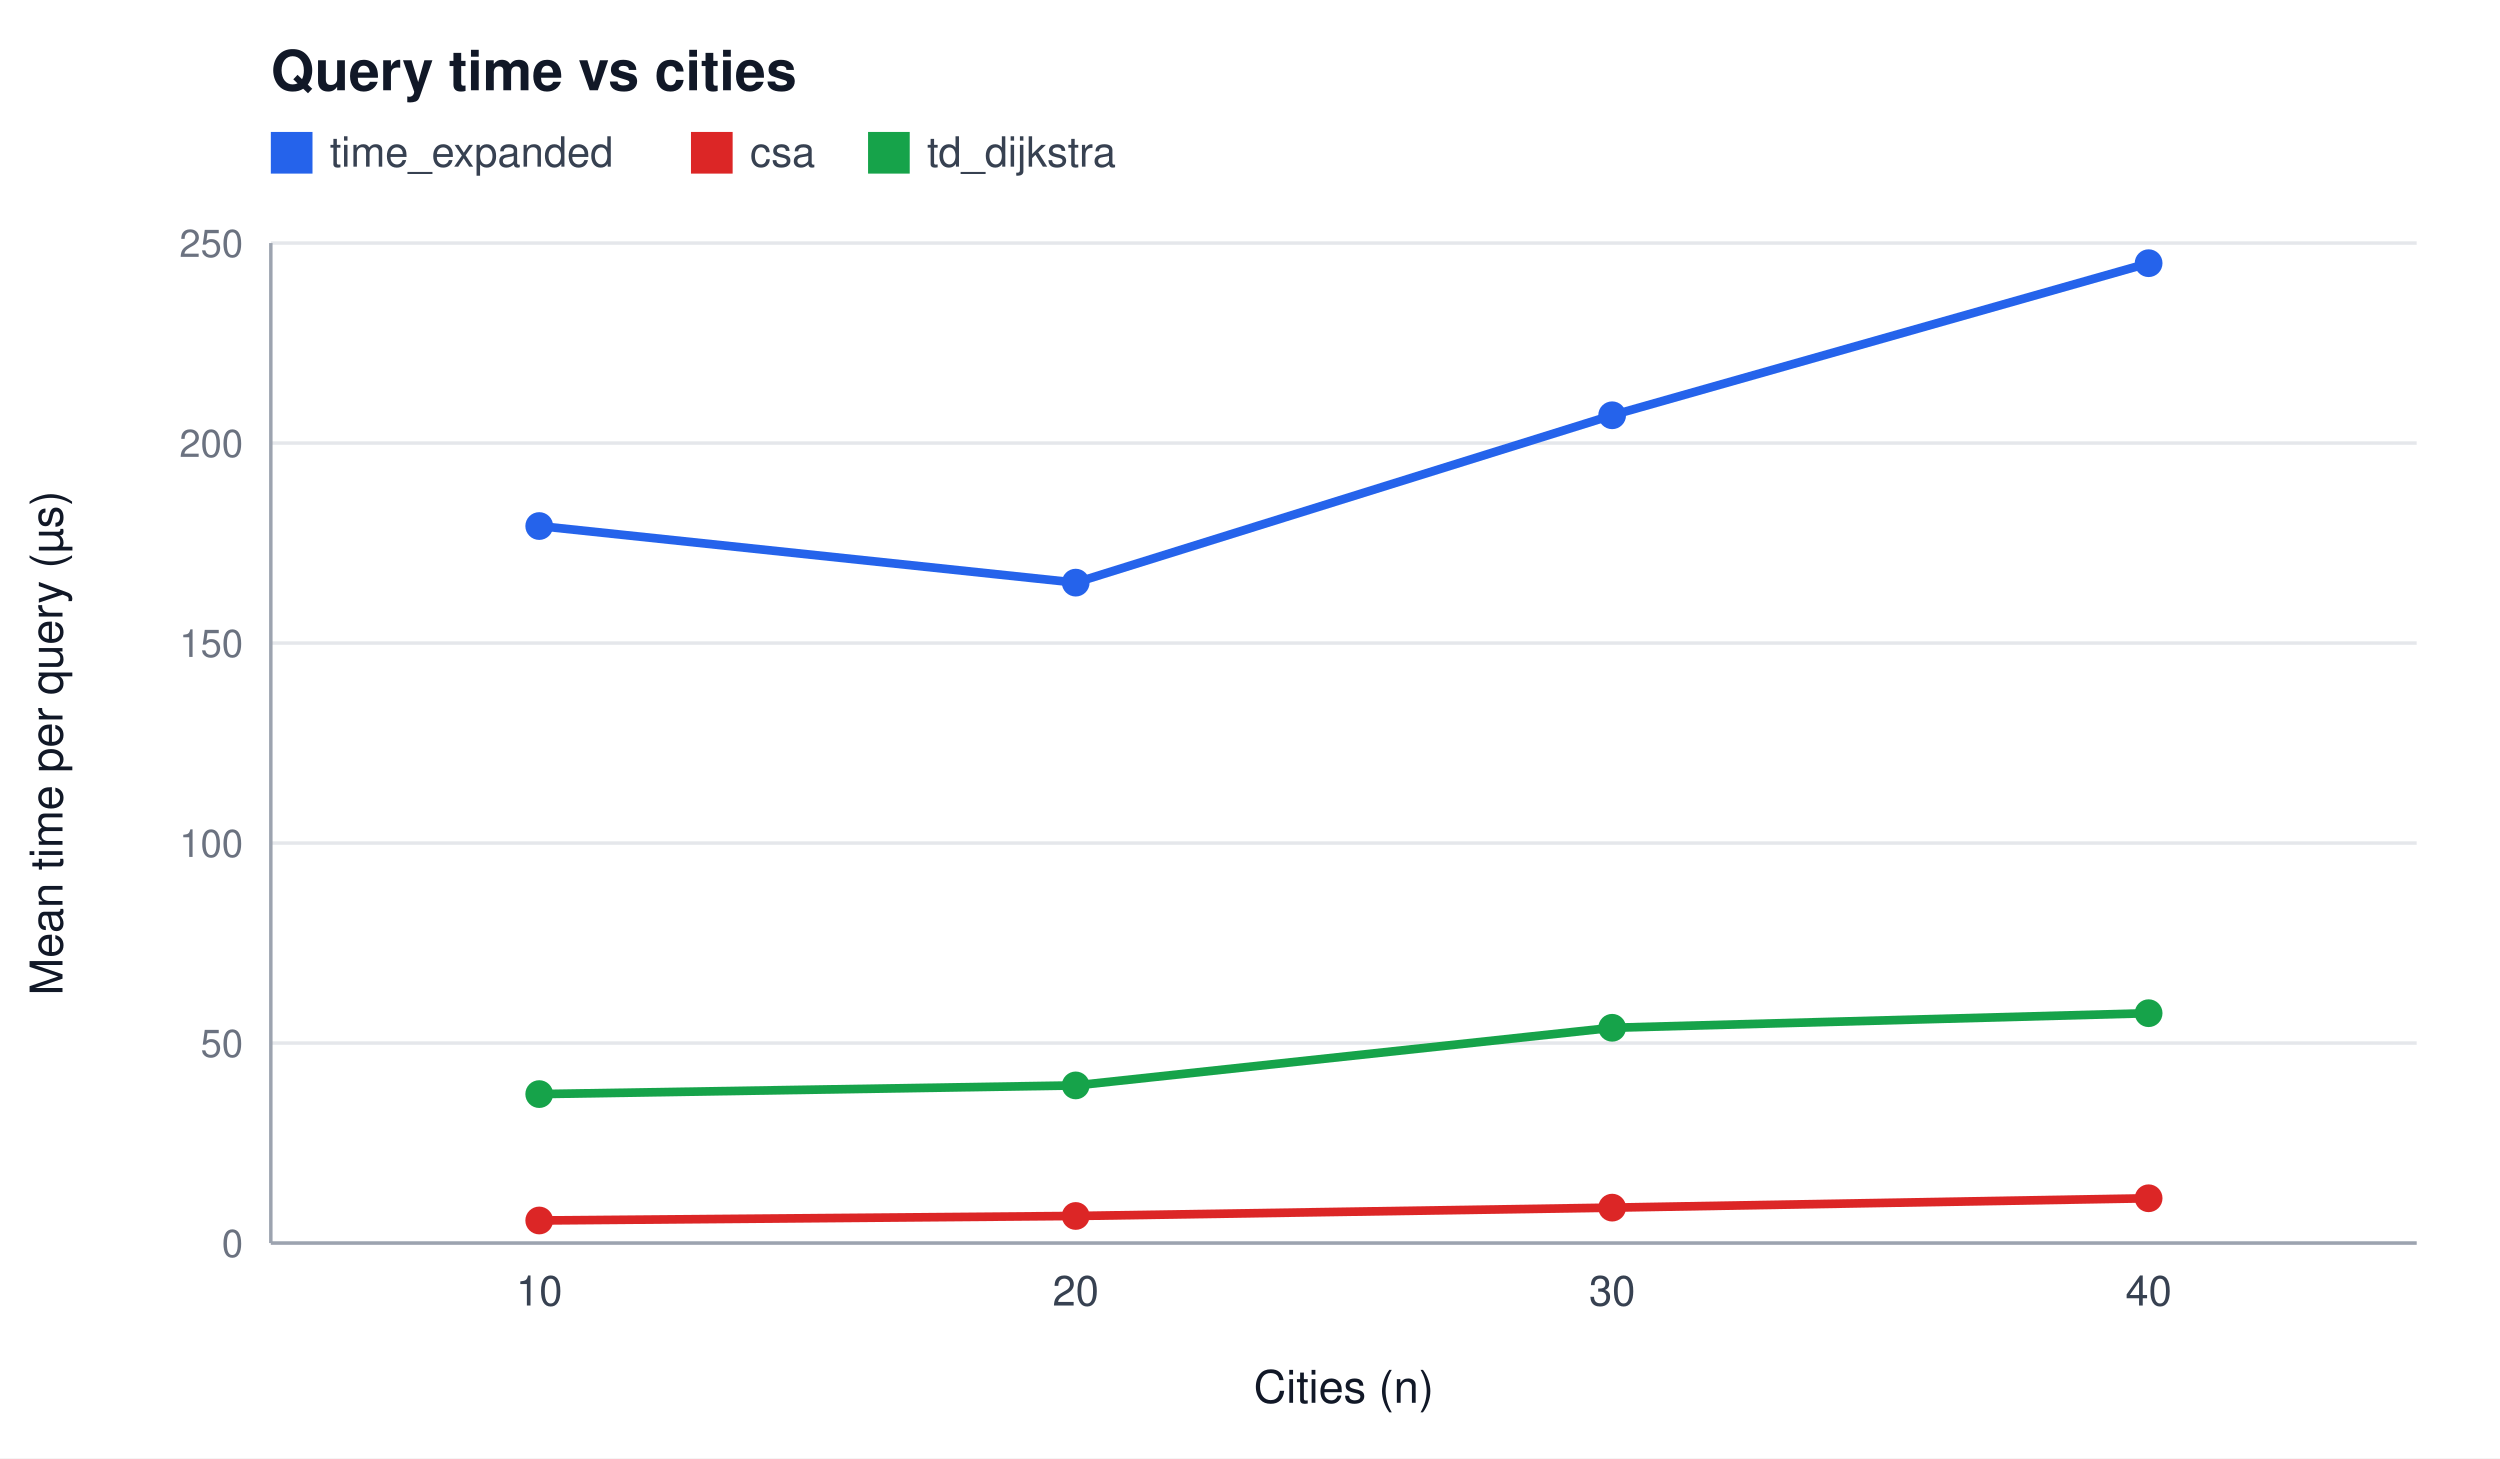
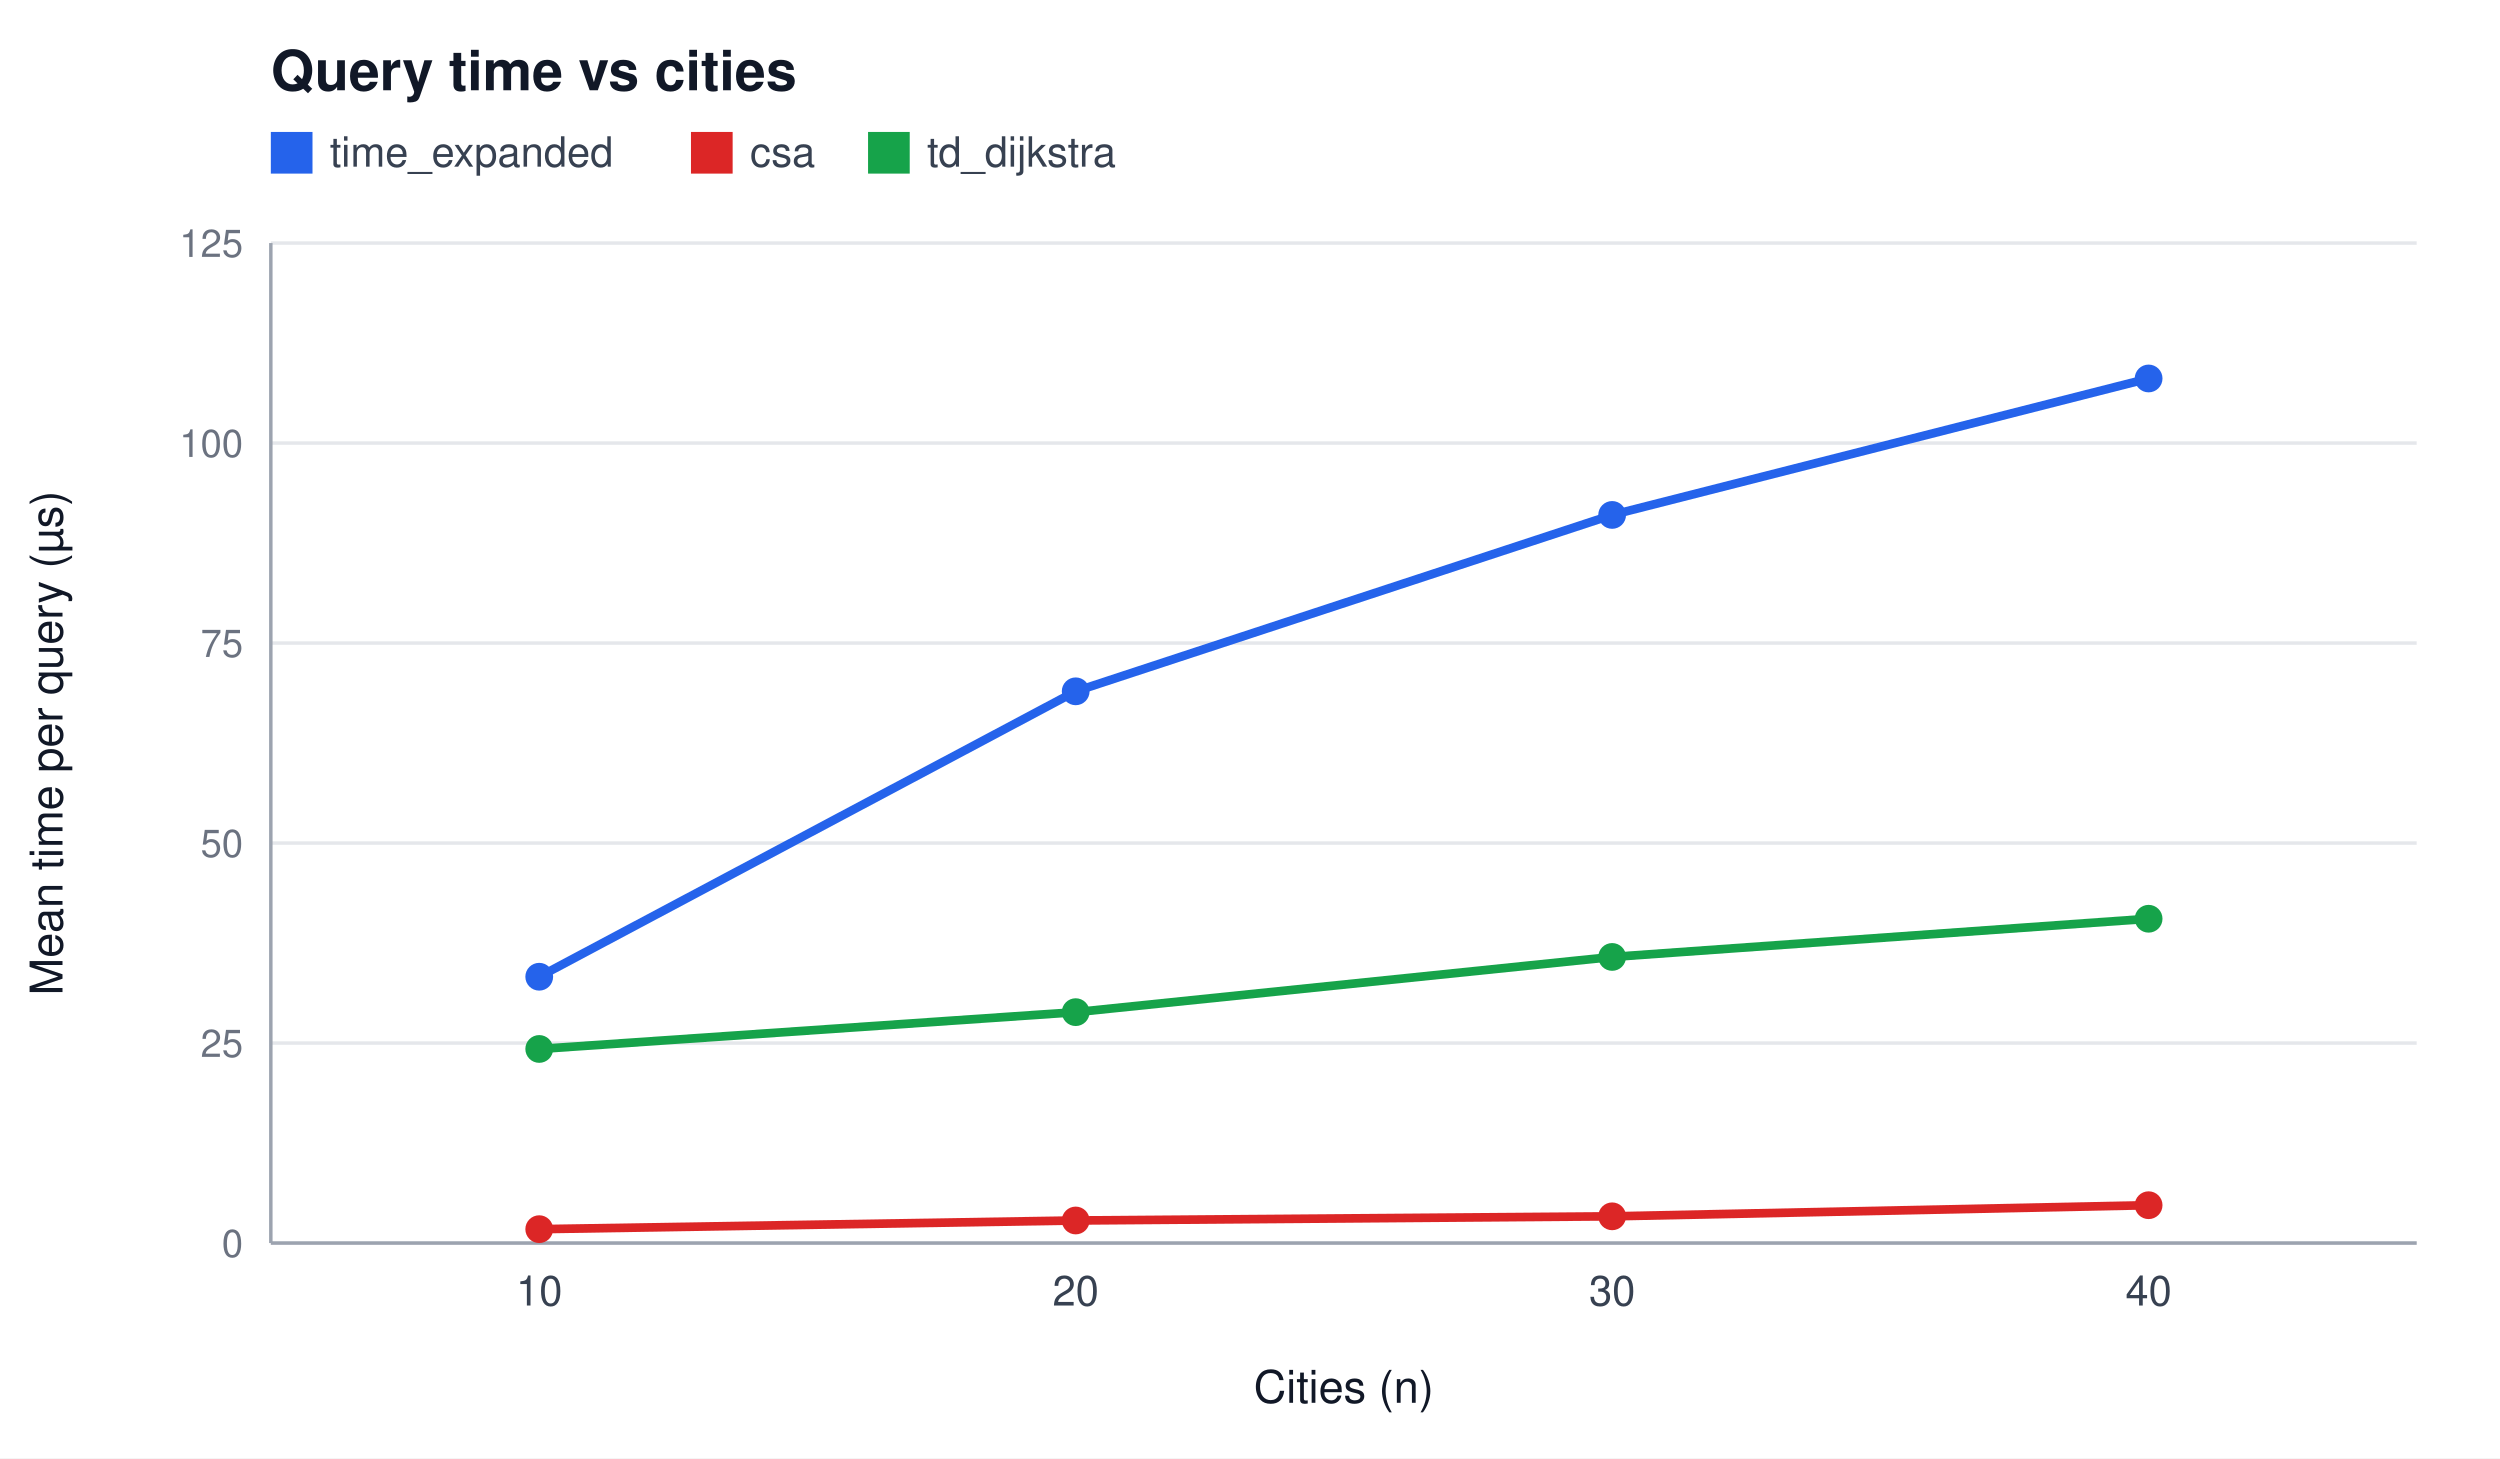
<svg xmlns="http://www.w3.org/2000/svg" width="720" height="420" viewBox="0 0 720 420" font-family="Helvetica, Arial, sans-serif">
  <rect width="100%" height="100%" fill="#ffffff" />
  <text x="78" y="26" font-size="16" font-weight="bold" fill="#111827">Query time vs cities</text>
  <rect x="78.0" y="38" width="12" height="12" fill="#2563eb" />
  <text x="95.0" y="48" font-size="12" fill="#374151">time_expanded</text>
  <rect x="199.0" y="38" width="12" height="12" fill="#dc2626" />
  <text x="216.0" y="48" font-size="12" fill="#374151">csa</text>
  <rect x="250.0" y="38" width="12" height="12" fill="#16a34a" />
  <text x="267.0" y="48" font-size="12" fill="#374151">td_dijkstra</text>
  <line x1="78" x2="696" y1="358.0" y2="358.0" stroke="#e5e7eb" />
  <text x="70" y="362.0" text-anchor="end" font-size="11" fill="#6b7280">0</text>
  <line x1="78" x2="696" y1="300.4" y2="300.4" stroke="#e5e7eb" />
-   <text x="70" y="304.4" text-anchor="end" font-size="11" fill="#6b7280">50</text>
+   <text x="70" y="304.4" text-anchor="end" font-size="11" fill="#6b7280">25</text>
  <line x1="78" x2="696" y1="242.8" y2="242.8" stroke="#e5e7eb" />
-   <text x="70" y="246.8" text-anchor="end" font-size="11" fill="#6b7280">100</text>
+   <text x="70" y="246.8" text-anchor="end" font-size="11" fill="#6b7280">50</text>
  <line x1="78" x2="696" y1="185.2" y2="185.2" stroke="#e5e7eb" />
-   <text x="70" y="189.2" text-anchor="end" font-size="11" fill="#6b7280">150</text>
+   <text x="70" y="189.2" text-anchor="end" font-size="11" fill="#6b7280">75</text>
  <line x1="78" x2="696" y1="127.6" y2="127.6" stroke="#e5e7eb" />
-   <text x="70" y="131.6" text-anchor="end" font-size="11" fill="#6b7280">200</text>
+   <text x="70" y="131.6" text-anchor="end" font-size="11" fill="#6b7280">100</text>
  <line x1="78" x2="696" y1="70.0" y2="70.0" stroke="#e5e7eb" />
-   <text x="70" y="74.0" text-anchor="end" font-size="11" fill="#6b7280">250</text>
+   <text x="70" y="74.0" text-anchor="end" font-size="11" fill="#6b7280">125</text>
  <line x1="78" x2="78" y1="70" y2="358" stroke="#9ca3af" />
  <line x1="78" x2="696" y1="358" y2="358" stroke="#9ca3af" />
  <text x="155.3" y="376" text-anchor="middle" font-size="12" fill="#374151">10</text>
  <text x="309.8" y="376" text-anchor="middle" font-size="12" fill="#374151">20</text>
  <text x="464.3" y="376" text-anchor="middle" font-size="12" fill="#374151">30</text>
  <text x="618.8" y="376" text-anchor="middle" font-size="12" fill="#374151">40</text>
  <text x="387" y="404" text-anchor="middle" font-size="13" fill="#111827">Cities (n)</text>
  <text transform="translate(18,214) rotate(-90)" text-anchor="middle" font-size="13" fill="#111827">Mean time per query (µs)</text>
-   <path d="M155.3,151.5 L309.8,167.8 L464.3,119.6 L618.8,75.8" fill="none" stroke="#2563eb" stroke-width="2.5" />
-   <circle cx="155.3" cy="151.5" r="4" fill="#2563eb" />
-   <circle cx="309.8" cy="167.8" r="4" fill="#2563eb" />
-   <circle cx="464.3" cy="119.6" r="4" fill="#2563eb" />
-   <circle cx="618.8" cy="75.8" r="4" fill="#2563eb" />
-   <path d="M155.3,351.5 L309.8,350.2 L464.3,347.8 L618.8,345.1" fill="none" stroke="#dc2626" stroke-width="2.5" />
-   <circle cx="155.3" cy="351.5" r="4" fill="#dc2626" />
-   <circle cx="309.8" cy="350.2" r="4" fill="#dc2626" />
-   <circle cx="464.3" cy="347.8" r="4" fill="#dc2626" />
-   <circle cx="618.8" cy="345.1" r="4" fill="#dc2626" />
-   <path d="M155.3,315.1 L309.8,312.6 L464.3,296.0 L618.8,291.8" fill="none" stroke="#16a34a" stroke-width="2.5" />
-   <circle cx="155.3" cy="315.1" r="4" fill="#16a34a" />
-   <circle cx="309.8" cy="312.6" r="4" fill="#16a34a" />
-   <circle cx="464.3" cy="296.0" r="4" fill="#16a34a" />
-   <circle cx="618.8" cy="291.8" r="4" fill="#16a34a" />
+   <path d="M155.3,281.3 L309.8,199.1 L464.3,148.3 L618.8,109.0" fill="none" stroke="#2563eb" stroke-width="2.5" />
+   <circle cx="155.3" cy="281.3" r="4" fill="#2563eb" />
+   <circle cx="309.8" cy="199.1" r="4" fill="#2563eb" />
+   <circle cx="464.3" cy="148.3" r="4" fill="#2563eb" />
+   <circle cx="618.8" cy="109.0" r="4" fill="#2563eb" />
+   <path d="M155.3,354.0 L309.8,351.5 L464.3,350.3 L618.8,347.1" fill="none" stroke="#dc2626" stroke-width="2.5" />
+   <circle cx="155.3" cy="354.0" r="4" fill="#dc2626" />
+   <circle cx="309.8" cy="351.5" r="4" fill="#dc2626" />
+   <circle cx="464.3" cy="350.3" r="4" fill="#dc2626" />
+   <circle cx="618.8" cy="347.1" r="4" fill="#dc2626" />
+   <path d="M155.3,302.1 L309.8,291.5 L464.3,275.6 L618.8,264.6" fill="none" stroke="#16a34a" stroke-width="2.5" />
+   <circle cx="155.3" cy="302.1" r="4" fill="#16a34a" />
+   <circle cx="309.8" cy="291.5" r="4" fill="#16a34a" />
+   <circle cx="464.3" cy="275.6" r="4" fill="#16a34a" />
+   <circle cx="618.8" cy="264.6" r="4" fill="#16a34a" />
</svg>
